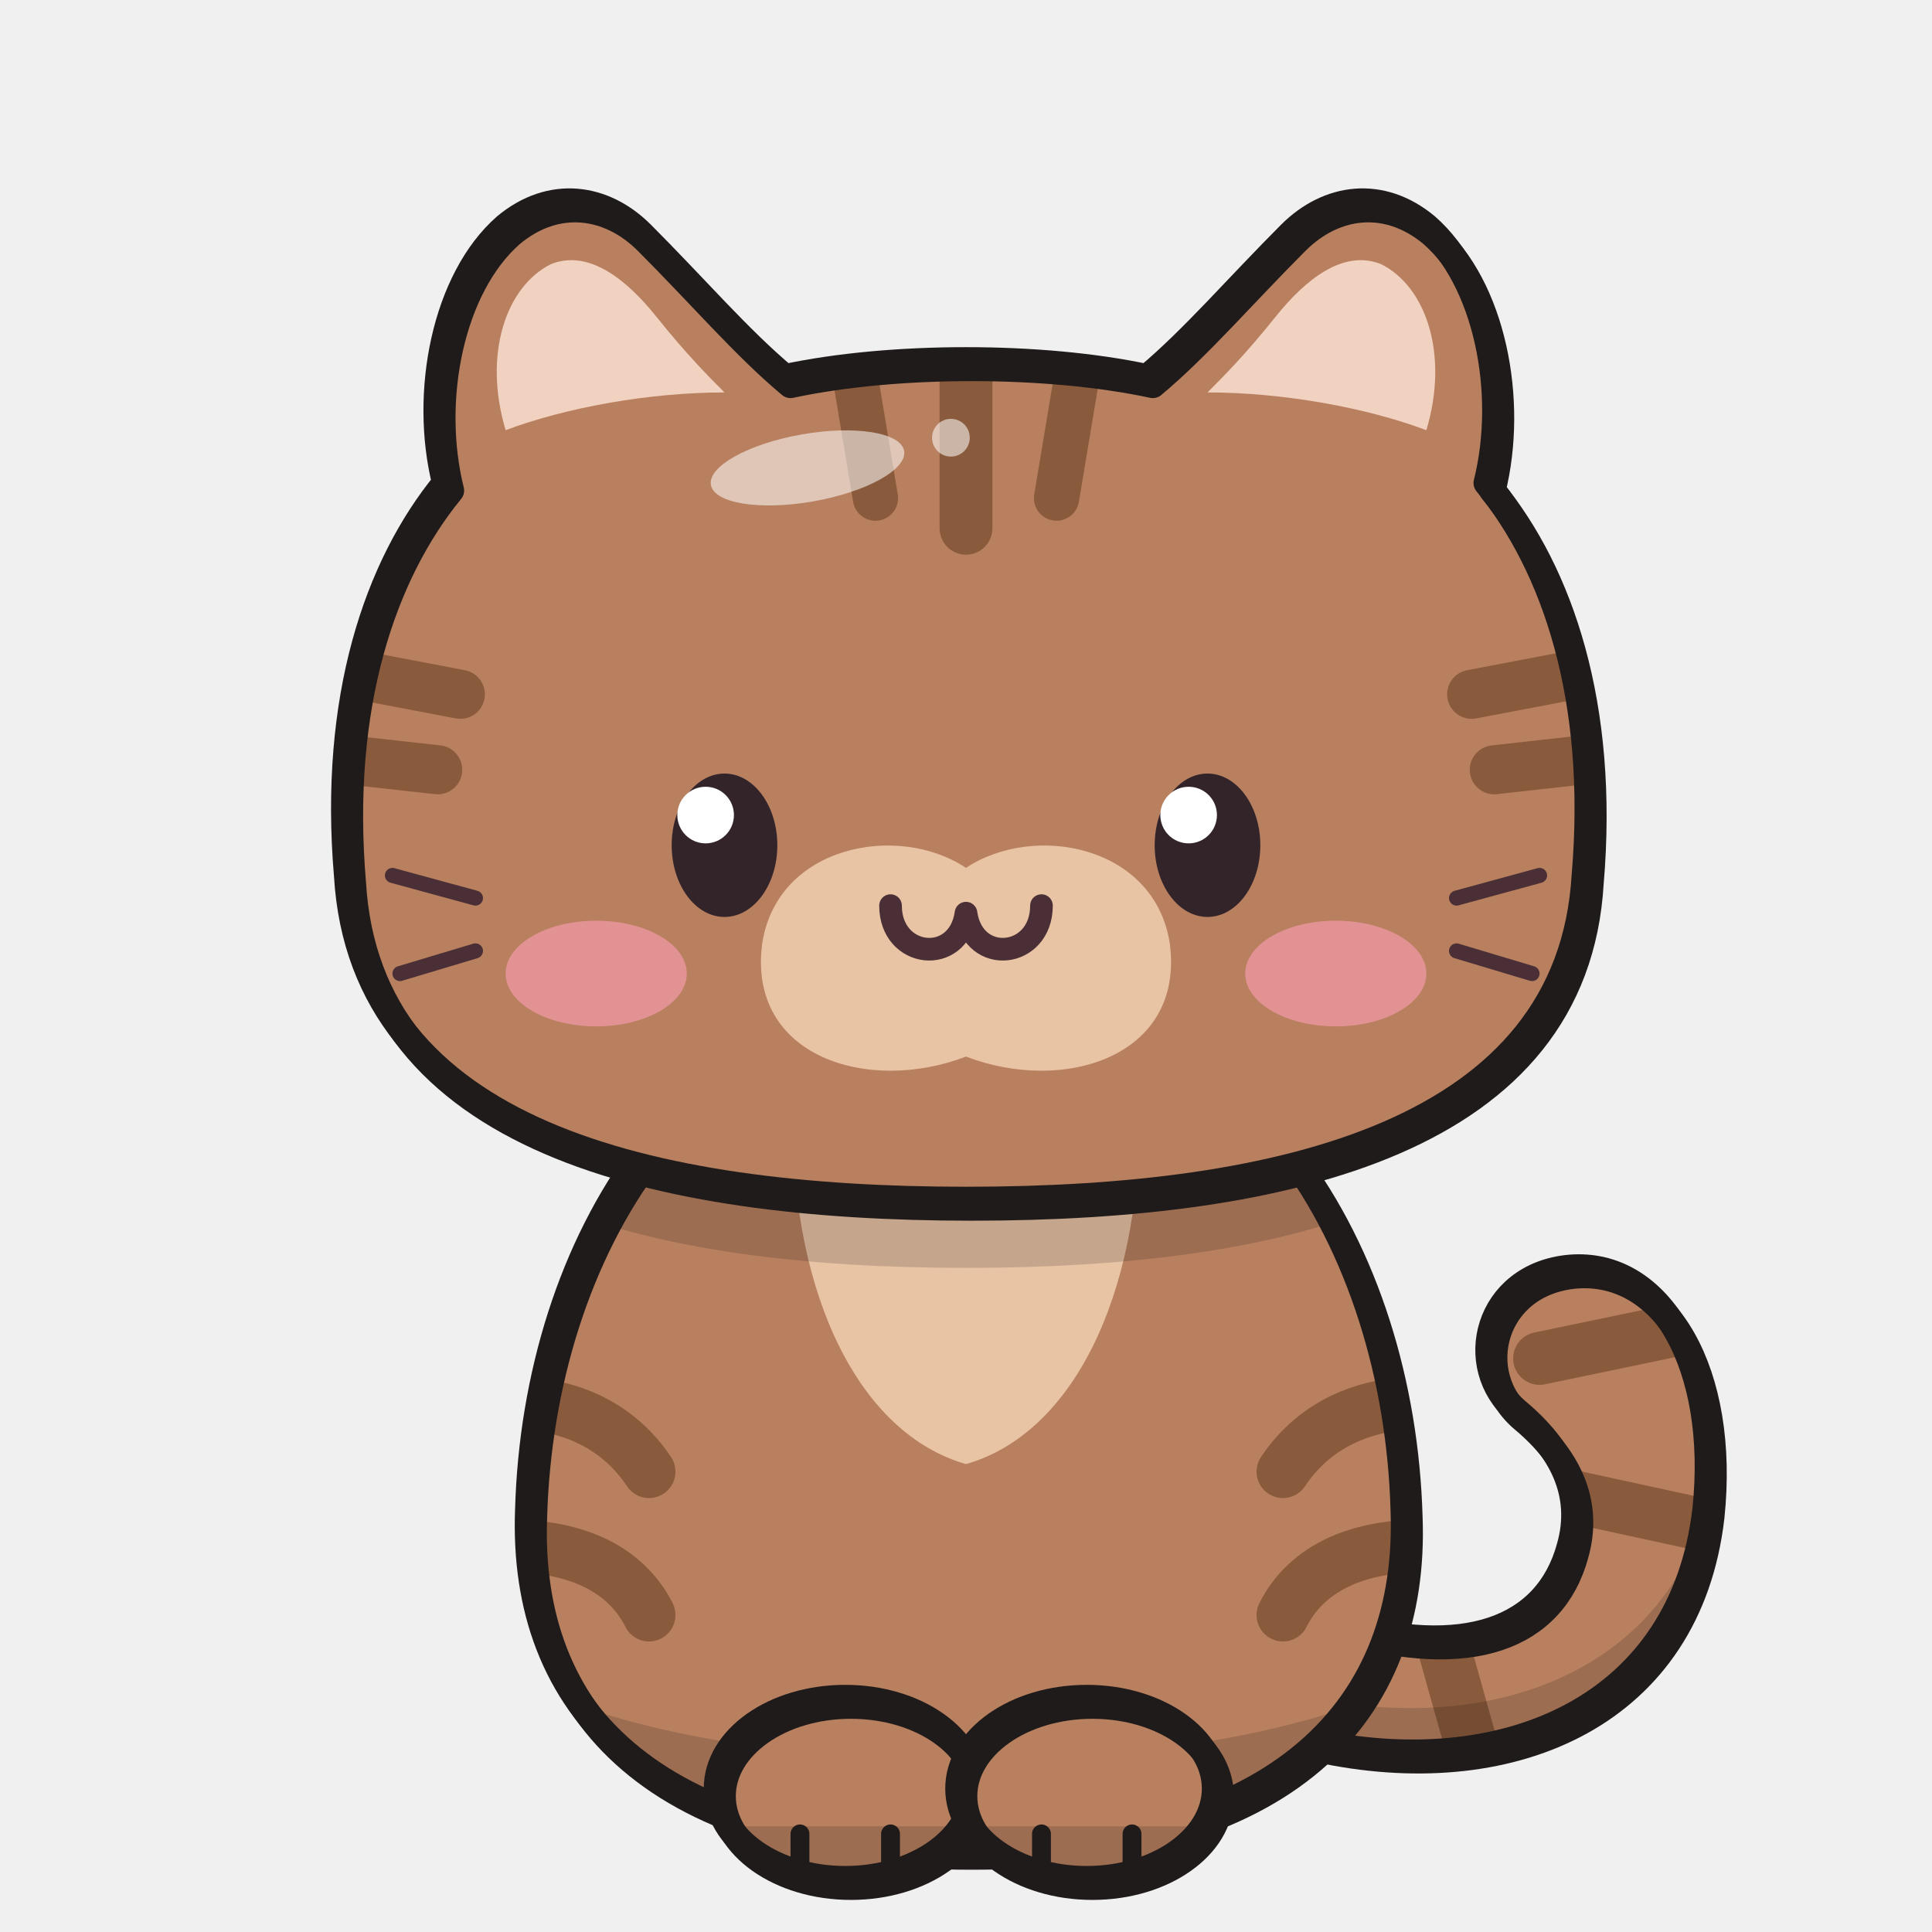
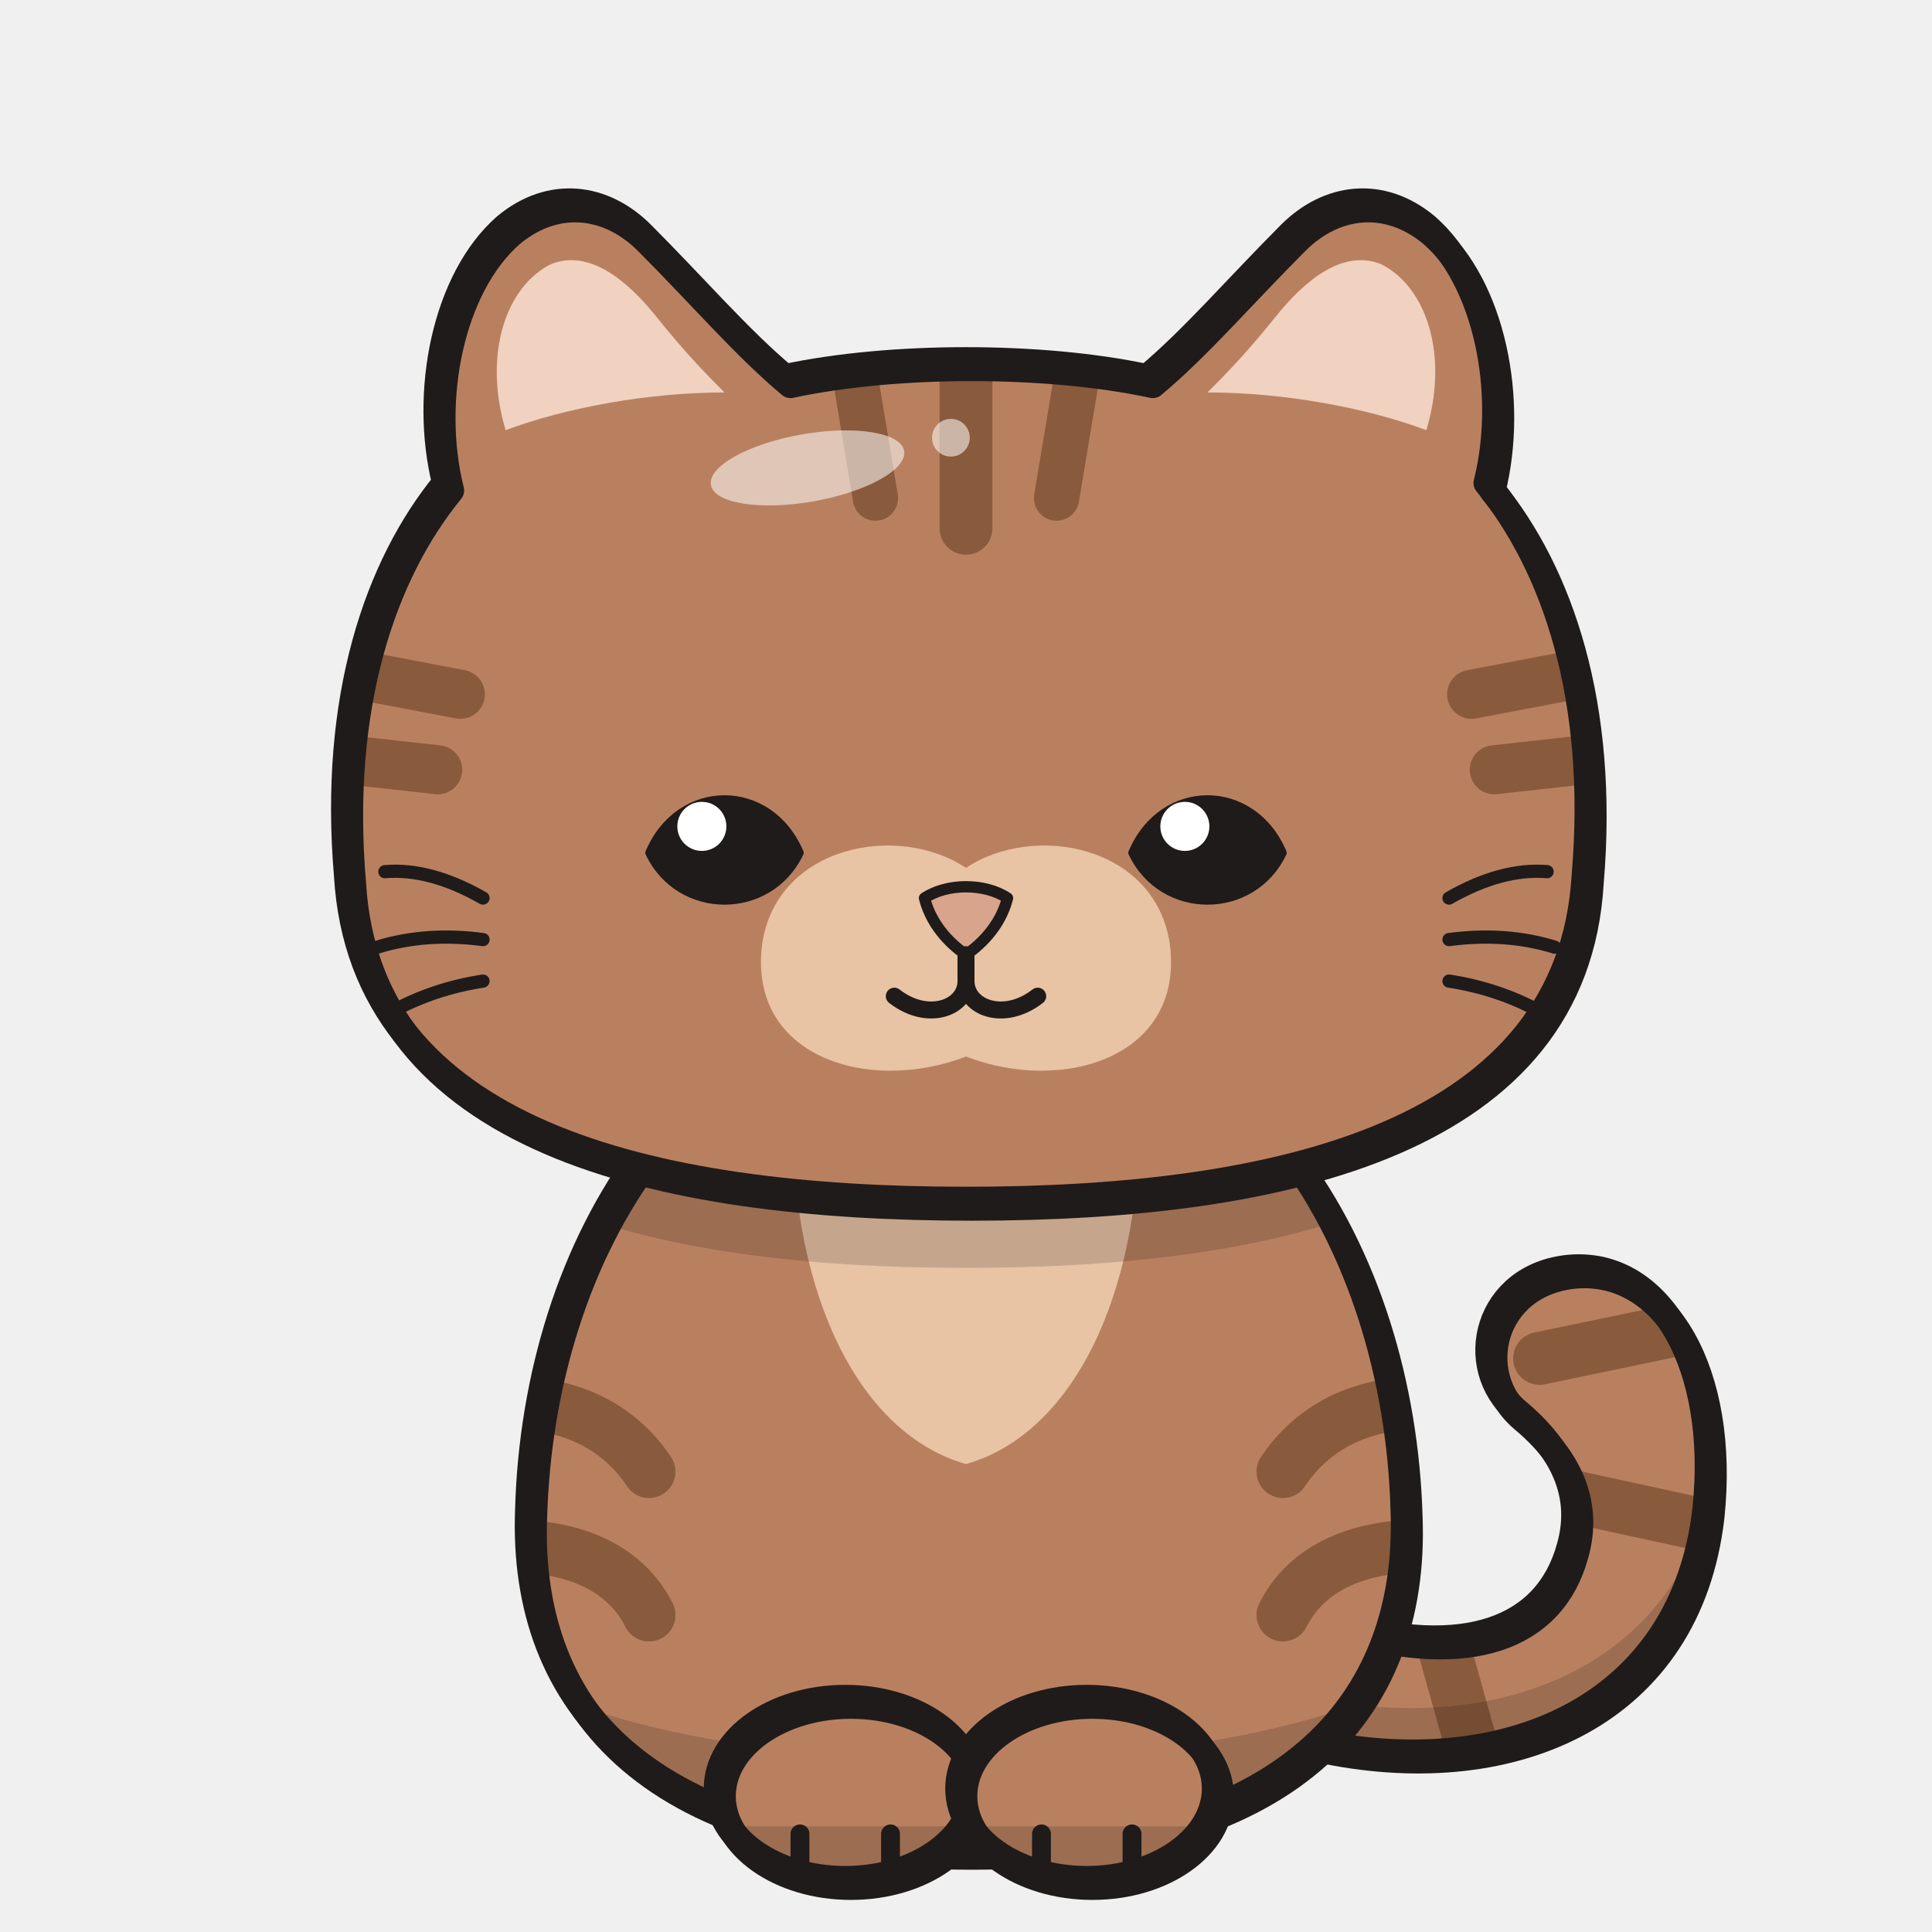
<svg xmlns="http://www.w3.org/2000/svg" viewBox="0 0 512 512" width="512" height="512">
  <defs>
    <path id="tail-shape" d="M350 462 C400 472 446 452 452 400 C456 362 440 334 416 336 C394 338 388 362 402 374 C414 384 420 396 416 410 C410 432 388 440 354 430 Z" />
    <path id="body-shape" d="M256 262 C330 262 370 330 372 400 C374 452 340 490 256 490 C172 490 138 452 140 400 C142 330 182 262 256 262 Z" />
    <ellipse id="paw-l-shape" cx="224" cy="474" rx="34" ry="24" />
    <ellipse id="paw-r-shape" cx="288" cy="474" rx="34" ry="24" />
    <path id="head-shape" d="M256 318 C172 318 96 300 92 232 C88 185 100 150 118 128 C112 104 118 74 134 60 C146 50 160 52 170 62 C184 76 196 90 208 100 C236 94 276 94 304 100 C316 90 328 76 342 62 C352 52 366 50 378 60 C394 74 400 104 394 128 C412 150 424 185 420 232 C416 300 340 318 256 318 Z" />
    <clipPath id="clip-tail">
      <use href="#tail-shape" />
    </clipPath>
    <clipPath id="clip-body">
      <use href="#body-shape" />
    </clipPath>
    <clipPath id="clip-paw-l">
      <use href="#paw-l-shape" />
    </clipPath>
    <clipPath id="clip-paw-r">
      <use href="#paw-r-shape" />
    </clipPath>
    <clipPath id="clip-head">
      <use href="#head-shape" />
    </clipPath>
  </defs>
  <g stroke-linejoin="round" stroke-linecap="round">
    <g id="tail">
      <use href="#tail-shape" fill="#B98060" />
      <g clip-path="url(#clip-tail)">
        <g fill="none" stroke="#8A5A3C" stroke-width="14" stroke-linecap="round">
          <path d="M378 420 L392 470" />
          <path d="M414 396 L460 406" />
          <path d="M408 360 L456 350" />
        </g>
        <path class="shade" fill="#000" fill-opacity="0.15" d="M340 448 C392 462 440 444 452 400 L470 400 L470 500 L330 500 Z" />
      </g>
      <use href="#tail-shape" fill="none" stroke="#1F1B1A" stroke-width="7" transform="translate(1.5 2)" />
      <use href="#tail-shape" fill="none" stroke="#1F1B1A" stroke-width="7" />
    </g>
    <g id="body">
      <use href="#body-shape" fill="#B98060" />
      <g clip-path="url(#clip-body)">
        <path fill="#E8C3A4" d="M210 296 L302 296 C302 344 284 380 256 388 C228 380 210 344 210 296 Z" />
        <path fill="none" stroke="#8A5A3C" stroke-width="14" stroke-linecap="round" d="M128 372 C150 370 164 378 172 390 M128 410 C152 408 166 416 172 428 M384 372 C362 370 348 378 340 390 M384 410 C360 408 346 416 340 428" />
        <use class="shade" href="#head-shape" fill="#000" fill-opacity="0.15" transform="translate(0 18)" />
        <path class="shade" fill="#000" fill-opacity="0.15" d="M120 432 C160 478 352 478 392 432 L400 520 L112 520 Z" />
      </g>
      <use href="#body-shape" fill="none" stroke="#1F1B1A" stroke-width="7" transform="translate(1.5 2)" />
      <use href="#body-shape" fill="none" stroke="#1F1B1A" stroke-width="7" />
    </g>
    <g id="paw-l">
      <use href="#paw-l-shape" fill="#B98060" />
      <g clip-path="url(#clip-paw-l)">
        <rect class="shade" fill="#000" fill-opacity="0.15" x="180" y="484" width="90" height="20" />
      </g>
      <use href="#paw-l-shape" fill="none" stroke="#1F1B1A" stroke-width="7" transform="translate(1.5 2)" />
      <use href="#paw-l-shape" fill="none" stroke="#1F1B1A" stroke-width="7" />
      <path fill="none" stroke="#1F1B1A" stroke-width="5" d="M212 496 L212 486 M236 496 L236 486" />
    </g>
    <g id="paw-r">
      <use href="#paw-r-shape" fill="#B98060" />
      <g clip-path="url(#clip-paw-r)">
        <rect class="shade" fill="#000" fill-opacity="0.15" x="244" y="484" width="90" height="20" />
      </g>
      <use href="#paw-r-shape" fill="none" stroke="#1F1B1A" stroke-width="7" transform="translate(1.5 2)" />
      <use href="#paw-r-shape" fill="none" stroke="#1F1B1A" stroke-width="7" />
      <path fill="none" stroke="#1F1B1A" stroke-width="5" d="M276 496 L276 486 M300 496 L300 486" />
    </g>
    <g id="head">
      <use href="#head-shape" fill="#B98060" />
      <g clip-path="url(#clip-head)">
        <path fill="#E8C3A4" d="M256 230 C274 218 306 224 310 250 C314 280 282 290 256 280 C230 290 198 280 202 250 C206 224 238 218 256 230 Z" />
        <path fill="none" stroke="#8A5A3C" stroke-linecap="round" stroke-width="14" d="M256 90 L256 140" />
        <path fill="none" stroke="#8A5A3C" stroke-linecap="round" stroke-width="12" d="M226 96 L232 132 M286 96 L280 132" />
        <path fill="none" stroke="#8A5A3C" stroke-linecap="round" stroke-width="13" d="M80 176 L122 184 M80 200 L116 204 M432 176 L390 184 M432 200 L396 204" />
      </g>
      <path fill="#F1D1C0" d="M134 114 C128 94 134 76 146 70 C156 66 166 74 174 84 C182 94 188 100 192 104 C172 104 150 108 134 114 Z" />
      <path fill="#F1D1C0" d="M378 114 C384 94 378 76 366 70 C356 66 346 74 338 84 C330 94 324 100 320 104 C340 104 362 108 378 114 Z" />
      <ellipse fill="#FFFFFF" fill-opacity="0.55" cx="214" cy="124" rx="26" ry="9" transform="rotate(-10 214 124)" />
      <circle fill="#FFFFFF" fill-opacity="0.55" cx="252" cy="116" r="5" />
      <use href="#head-shape" fill="none" stroke="#1F1B1A" stroke-width="7" transform="translate(1.5 2)" />
      <use href="#head-shape" fill="none" stroke="#1F1B1A" stroke-width="7" />
    </g>
  </g>
  <g id="face">
    <g stroke-linejoin="round" stroke-linecap="round">
-       <ellipse fill="#FF9EB5" fill-opacity="0.6" cx="158" cy="258" rx="24" ry="14" />
-       <ellipse fill="#FF9EB5" fill-opacity="0.6" cx="354" cy="258" rx="24" ry="14" />
-       <path fill="none" stroke="#4A3036" stroke-width="4" d="M126 238 L104 232 M126 252 L106 258 M386 238 L408 232 M386 252 L406 258" />
-       <ellipse fill="#33242A" cx="192" cy="224" rx="14" ry="19" />
-       <ellipse fill="#33242A" cx="320" cy="224" rx="14" ry="19" />
-       <circle fill="#FFFFFF" cx="187" cy="216" r="7.5" />
-       <circle fill="#FFFFFF" cx="315" cy="216" r="7.5" />
-       <path fill="none" stroke="#4A3036" stroke-width="6" d="M236 240 C236 254 254 256 256 242 C258 256 276 254 276 240" />
+       <g fill="none" stroke="#1F1B1A" stroke-width="3.5">
+         <path d="M128 238 Q114 230 102 231 M128 249 Q113 247 100 251 M128 260 Q115 262 104 268" />
+         <path d="M384 238 Q398 230 410 231 M384 249 Q399 247 412 251 M384 260 Q397 262 408 268" />
+       </g>
+       <g data-eye="l" data-c="192 224">
+         <path class="almond" fill="#1F1B1A" stroke="#1F1B1A" stroke-width="2" d="M172 226 C180 207 204 207 212 226 C204 243 180 243 172 226 Z" />
+         <circle fill="#FFFFFF" cx="186" cy="219" r="6.5" />
+       </g>
+       <g data-eye="r" data-c="320 224">
+         <path class="almond" fill="#1F1B1A" stroke="#1F1B1A" stroke-width="2" d="M300 226 C308 207 332 207 340 226 C332 243 308 243 300 226 Z" />
+         <circle fill="#FFFFFF" cx="314" cy="219" r="6.5" />
+       </g>
+       <path class="nose" fill="#D9A48C" stroke="#1F1B1A" stroke-width="3" d="M245 238 C251 234 261 234 267 238 C265 246 259 251 256 253 C253 251 247 246 245 238 Z" />
+       <path class="mouth-y" fill="none" stroke="#1F1B1A" stroke-width="4.5" d="M256 253 L256 260 M237 264 C246 271 256 267 256 260 C256 267 266 271 275 264" />
    </g>
  </g>
</svg>
